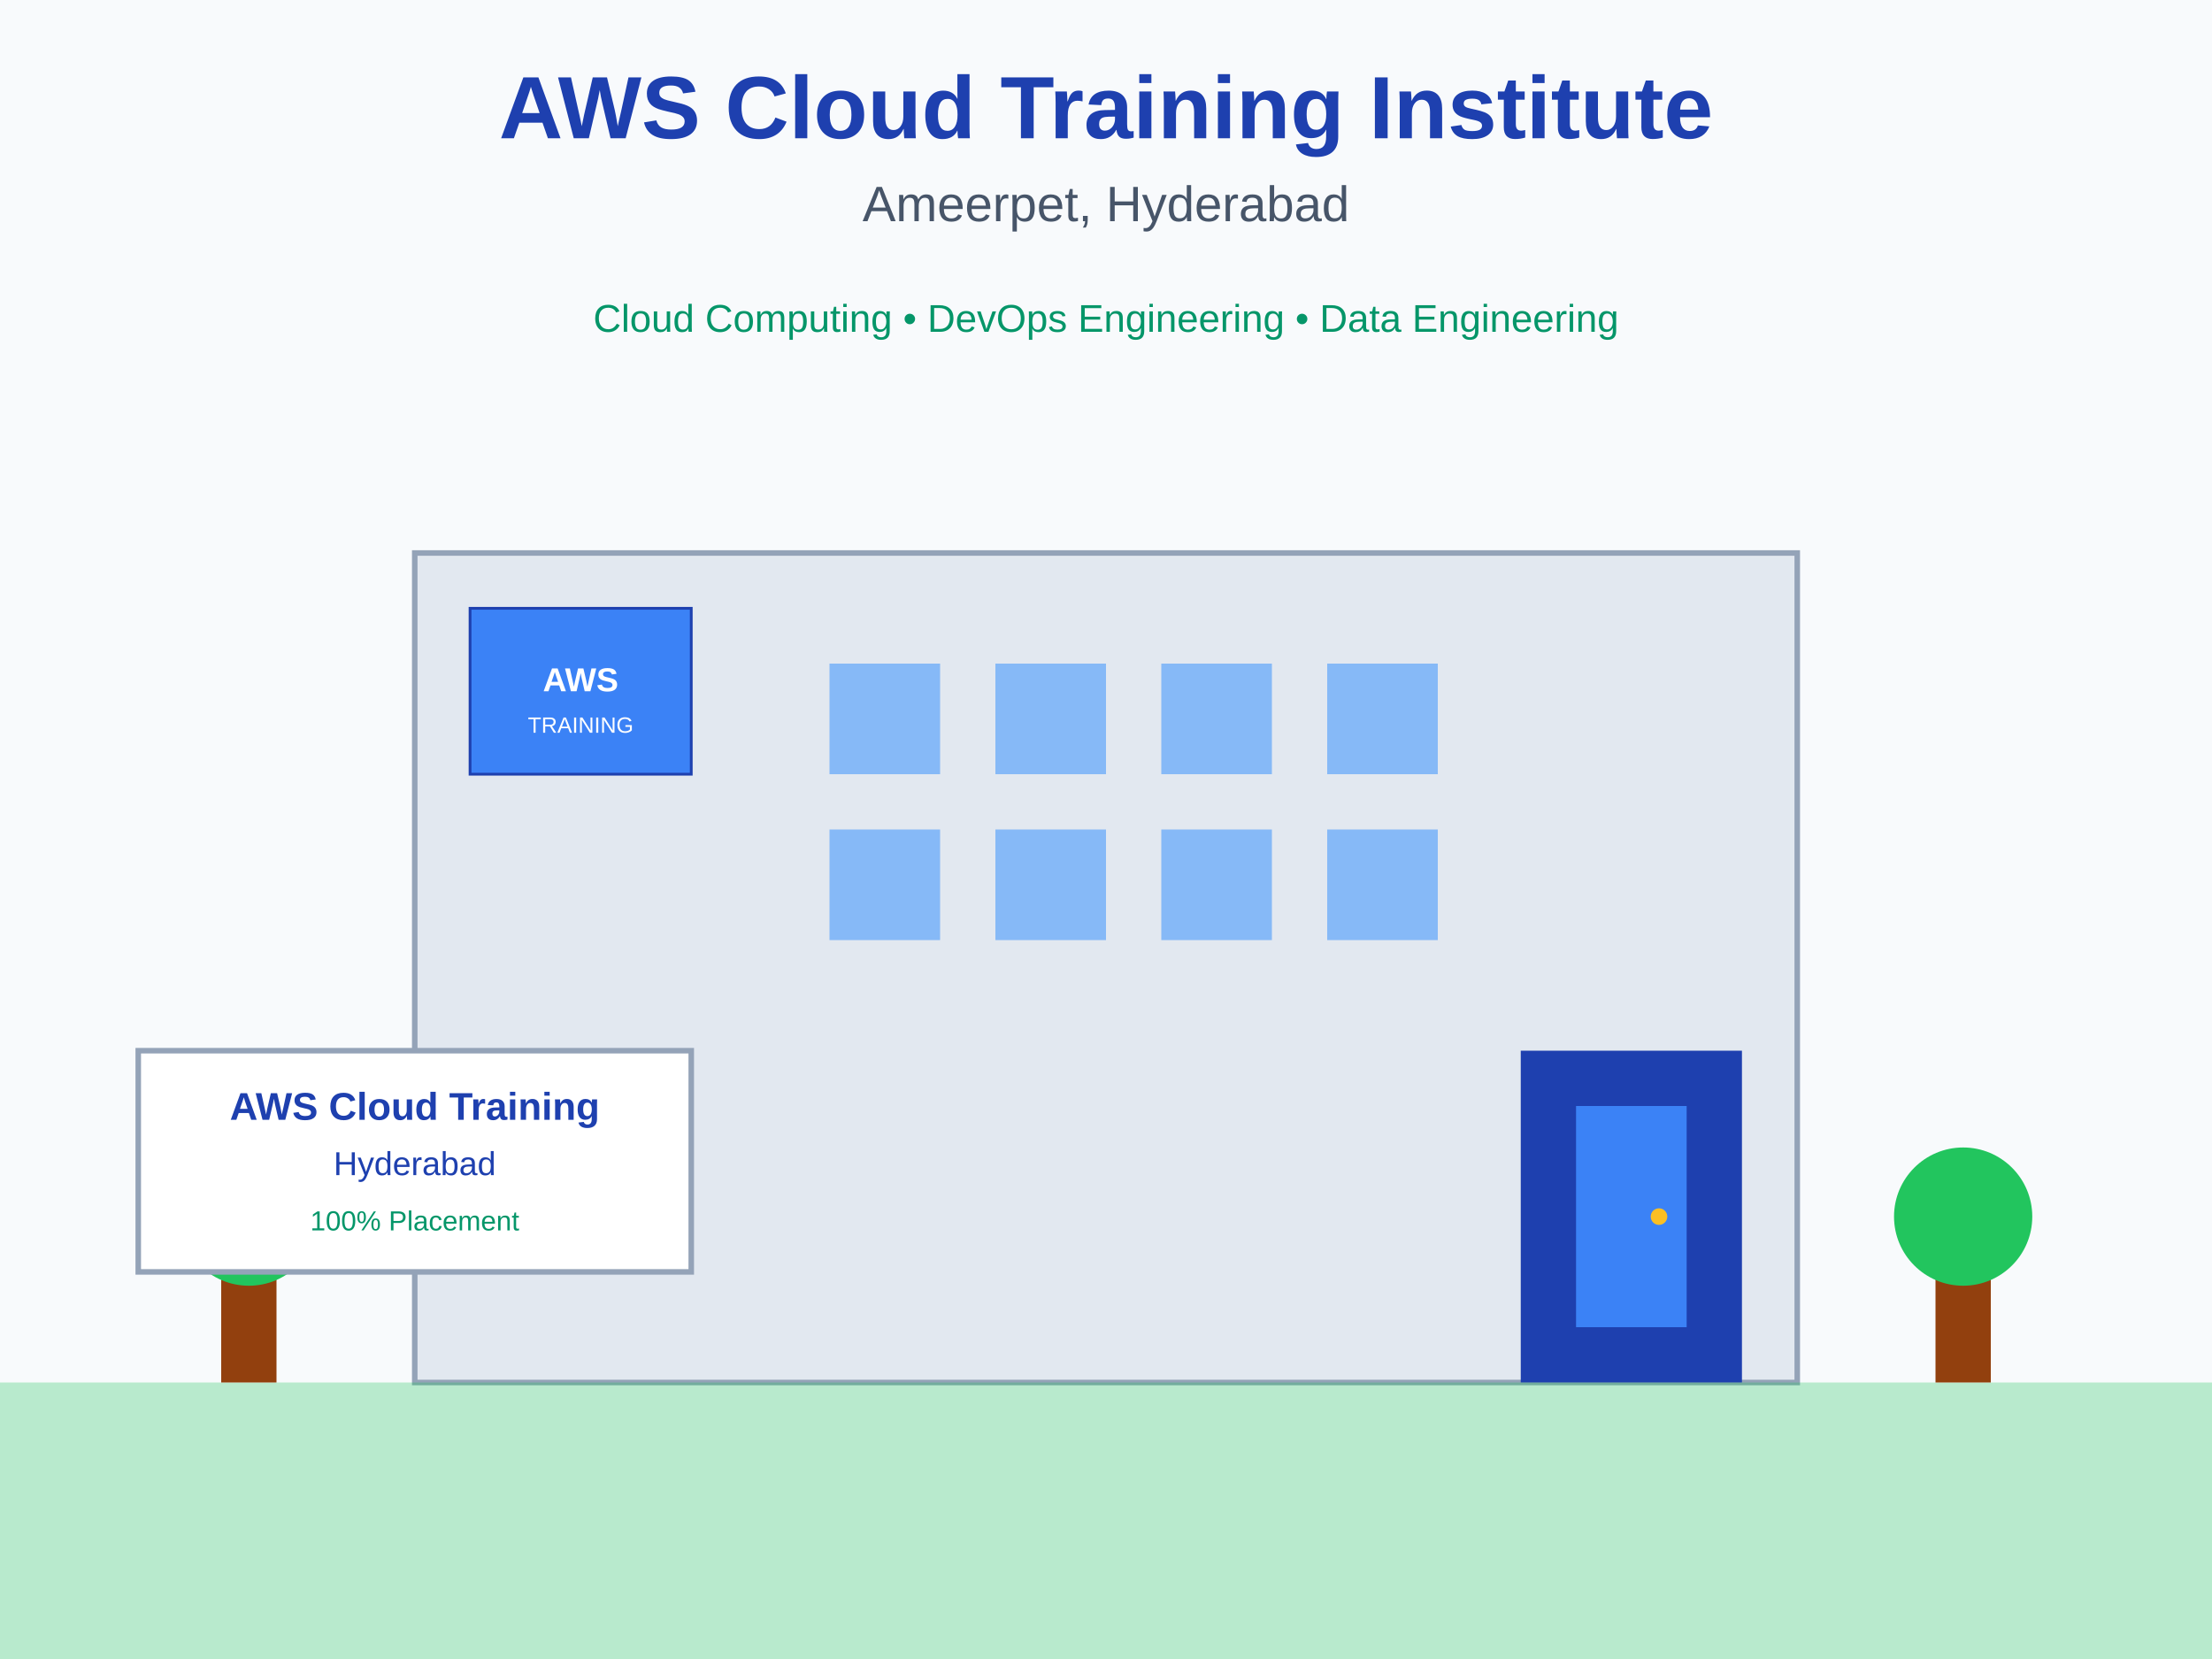
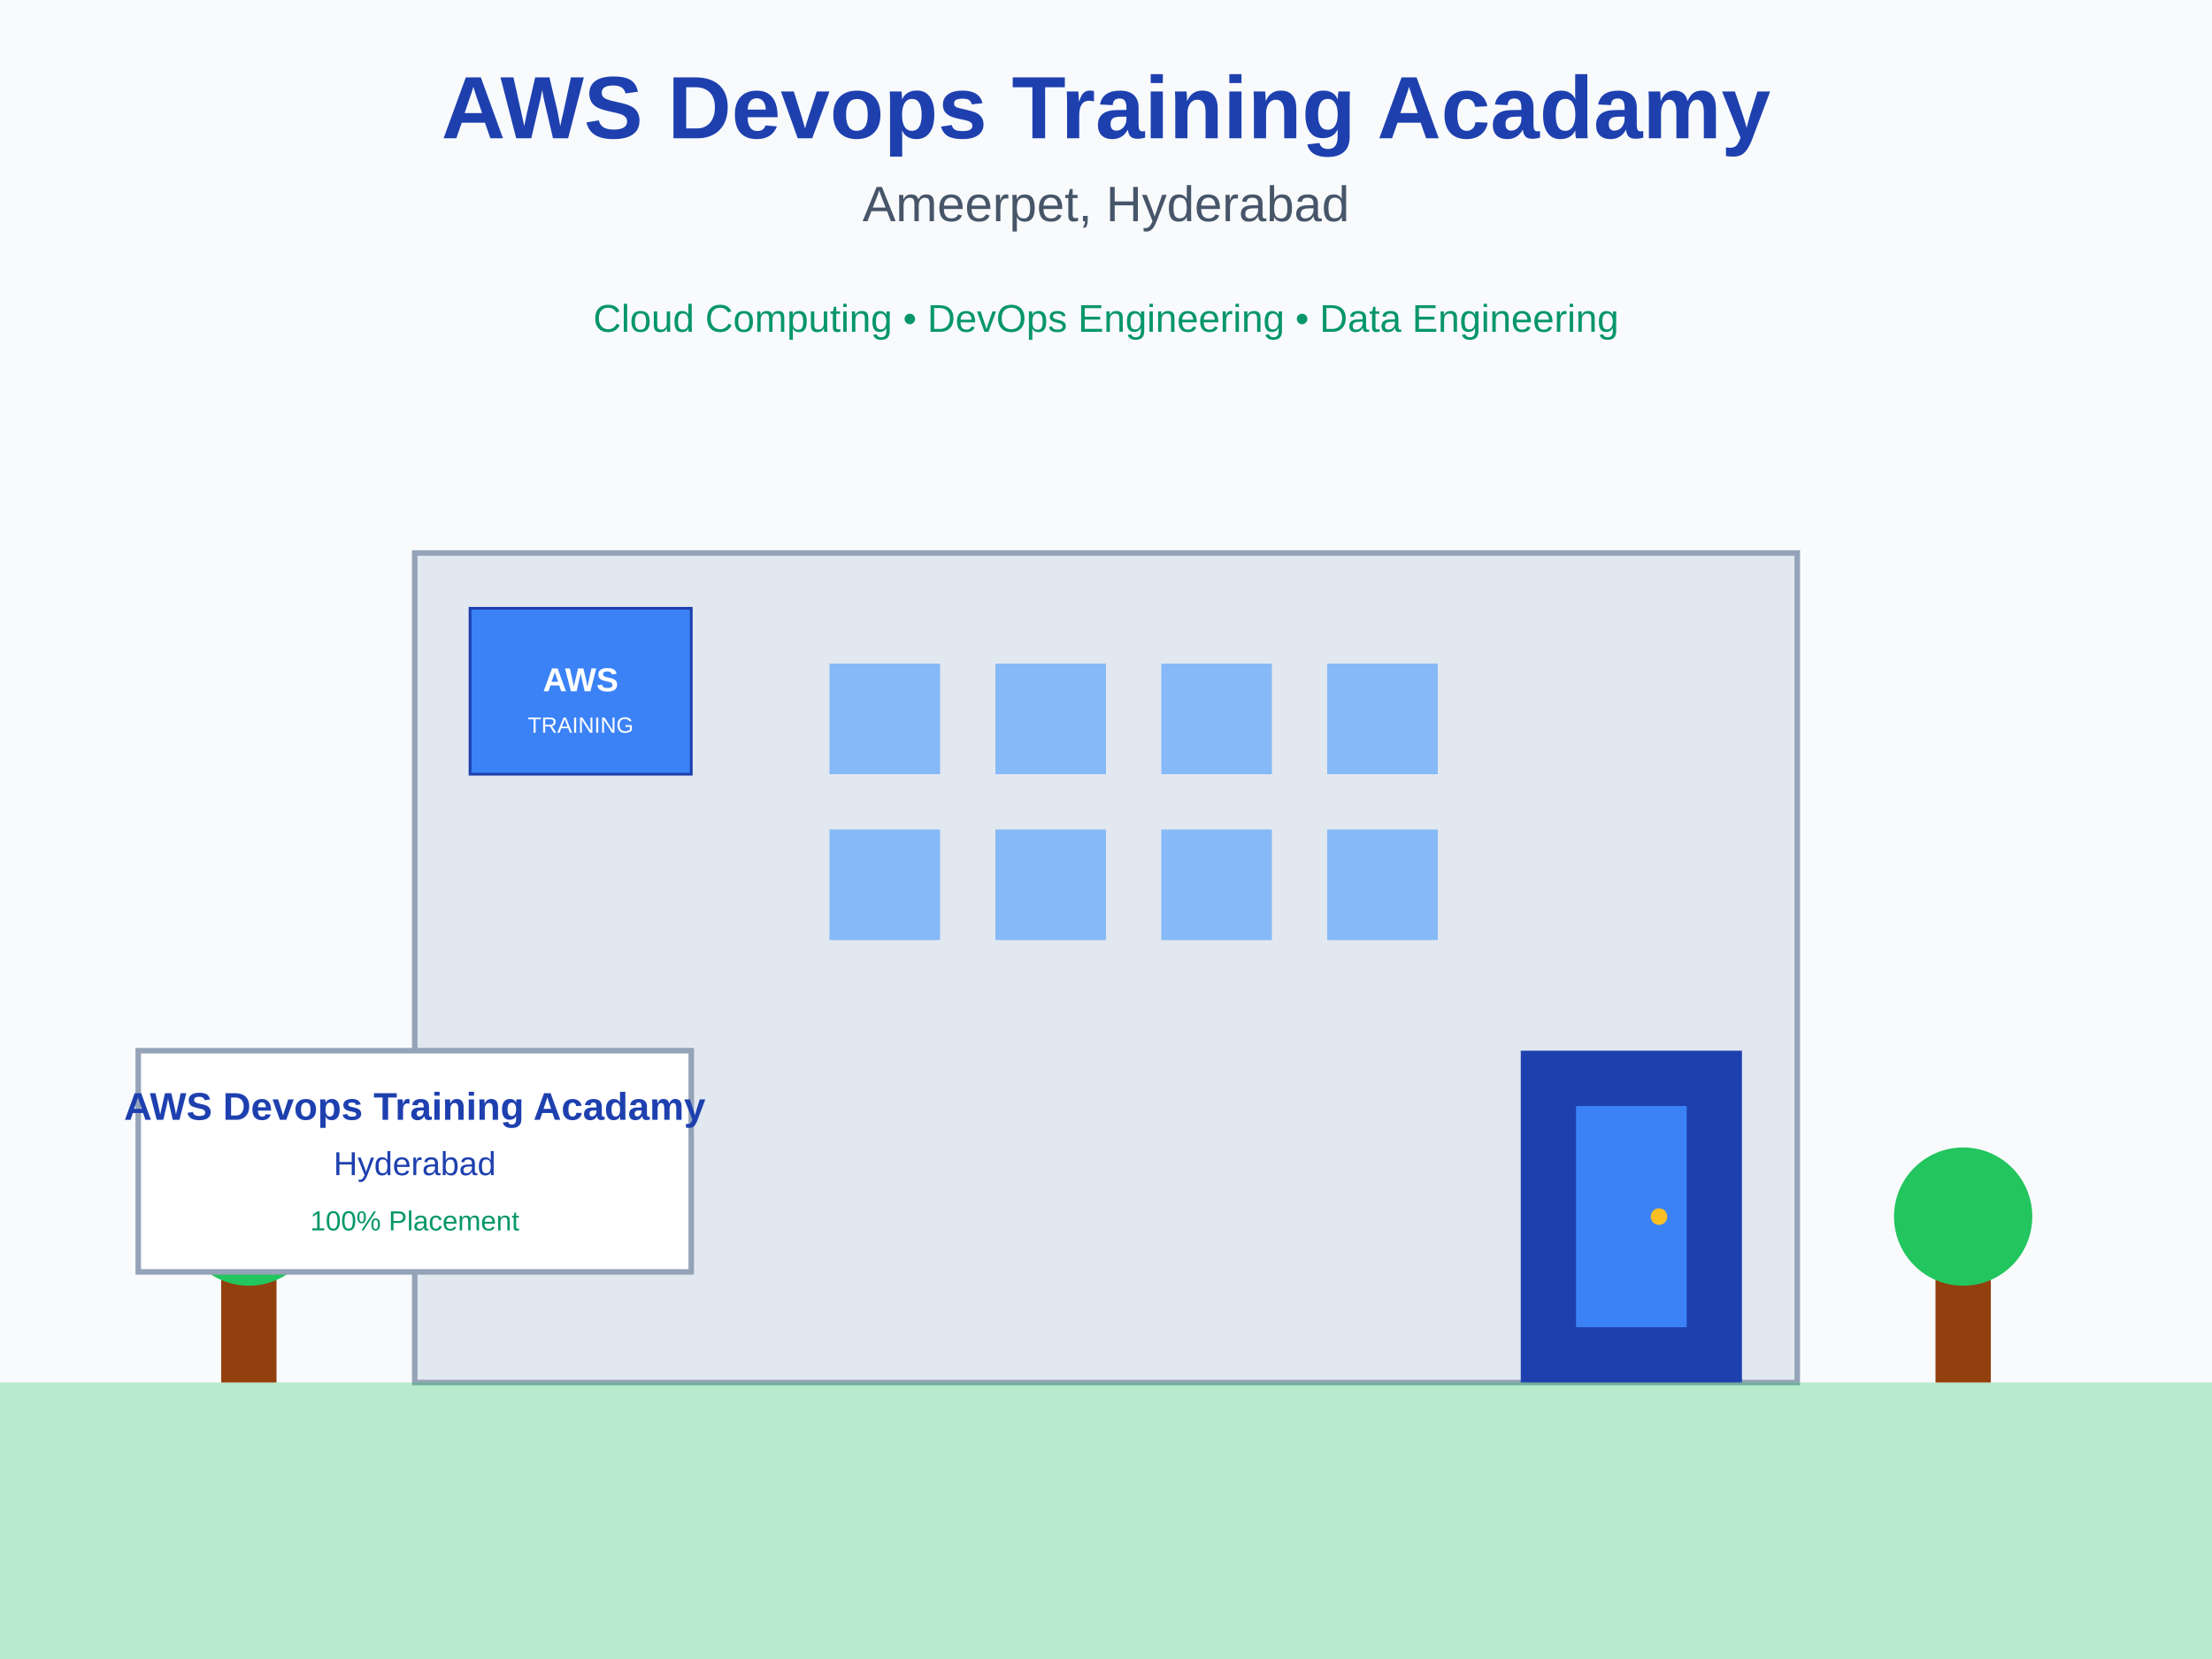
<svg xmlns="http://www.w3.org/2000/svg" width="800" height="600" viewBox="0 0 800 600" fill="none">
  <rect width="800" height="600" fill="#f8fafc" />
  <rect x="150" y="200" width="500" height="300" fill="#e2e8f0" stroke="#94a3b8" stroke-width="2" />
  <rect x="170" y="220" width="80" height="60" fill="#3b82f6" stroke="#1e40af" />
  <text x="210" y="250" text-anchor="middle" fill="white" font-family="Arial" font-size="12" font-weight="bold">AWS</text>
  <text x="210" y="265" text-anchor="middle" fill="white" font-family="Arial" font-size="8">TRAINING</text>
  <rect x="300" y="240" width="40" height="40" fill="#60a5fa" opacity="0.7" />
  <rect x="360" y="240" width="40" height="40" fill="#60a5fa" opacity="0.7" />
  <rect x="420" y="240" width="40" height="40" fill="#60a5fa" opacity="0.7" />
  <rect x="480" y="240" width="40" height="40" fill="#60a5fa" opacity="0.7" />
  <rect x="300" y="300" width="40" height="40" fill="#60a5fa" opacity="0.7" />
  <rect x="360" y="300" width="40" height="40" fill="#60a5fa" opacity="0.7" />
  <rect x="420" y="300" width="40" height="40" fill="#60a5fa" opacity="0.7" />
  <rect x="480" y="300" width="40" height="40" fill="#60a5fa" opacity="0.7" />
  <rect x="550" y="380" width="80" height="120" fill="#1e40af" />
  <rect x="570" y="400" width="40" height="80" fill="#3b82f6" />
  <circle cx="600" cy="440" r="3" fill="#fbbf24" />
  <rect x="0" y="500" width="800" height="100" fill="#22c55e" opacity="0.3" />
  <rect x="80" y="450" width="20" height="50" fill="#92400e" />
  <circle cx="90" cy="440" r="25" fill="#22c55e" />
  <rect x="700" y="450" width="20" height="50" fill="#92400e" />
  <circle cx="710" cy="440" r="25" fill="#22c55e" />
  <rect x="50" y="380" width="200" height="80" fill="#ffffff" stroke="#94a3b8" stroke-width="2" />
-   <text x="150" y="405" text-anchor="middle" fill="#1e40af" font-family="Arial" font-size="14" font-weight="bold">AWS Cloud Training</text>
+   <text x="150" y="405" text-anchor="middle" fill="#1e40af" font-family="Arial" font-size="14" font-weight="bold">AWS Devops Training Acadamy</text>
  <text x="150" y="425" text-anchor="middle" fill="#1e40af" font-family="Arial" font-size="12">Hyderabad</text>
  <text x="150" y="445" text-anchor="middle" fill="#059669" font-family="Arial" font-size="10">100% Placement</text>
-   <text x="400" y="50" text-anchor="middle" fill="#1e40af" font-family="Arial" font-size="32" font-weight="bold">AWS Cloud Training Institute</text>
+   <text x="400" y="50" text-anchor="middle" fill="#1e40af" font-family="Arial" font-size="32" font-weight="bold">AWS Devops Training Acadamy</text>
  <text x="400" y="80" text-anchor="middle" fill="#475569" font-family="Arial" font-size="18">Ameerpet, Hyderabad</text>
  <text x="400" y="120" text-anchor="middle" fill="#059669" font-family="Arial" font-size="14">Cloud Computing • DevOps Engineering • Data Engineering</text>
</svg>
